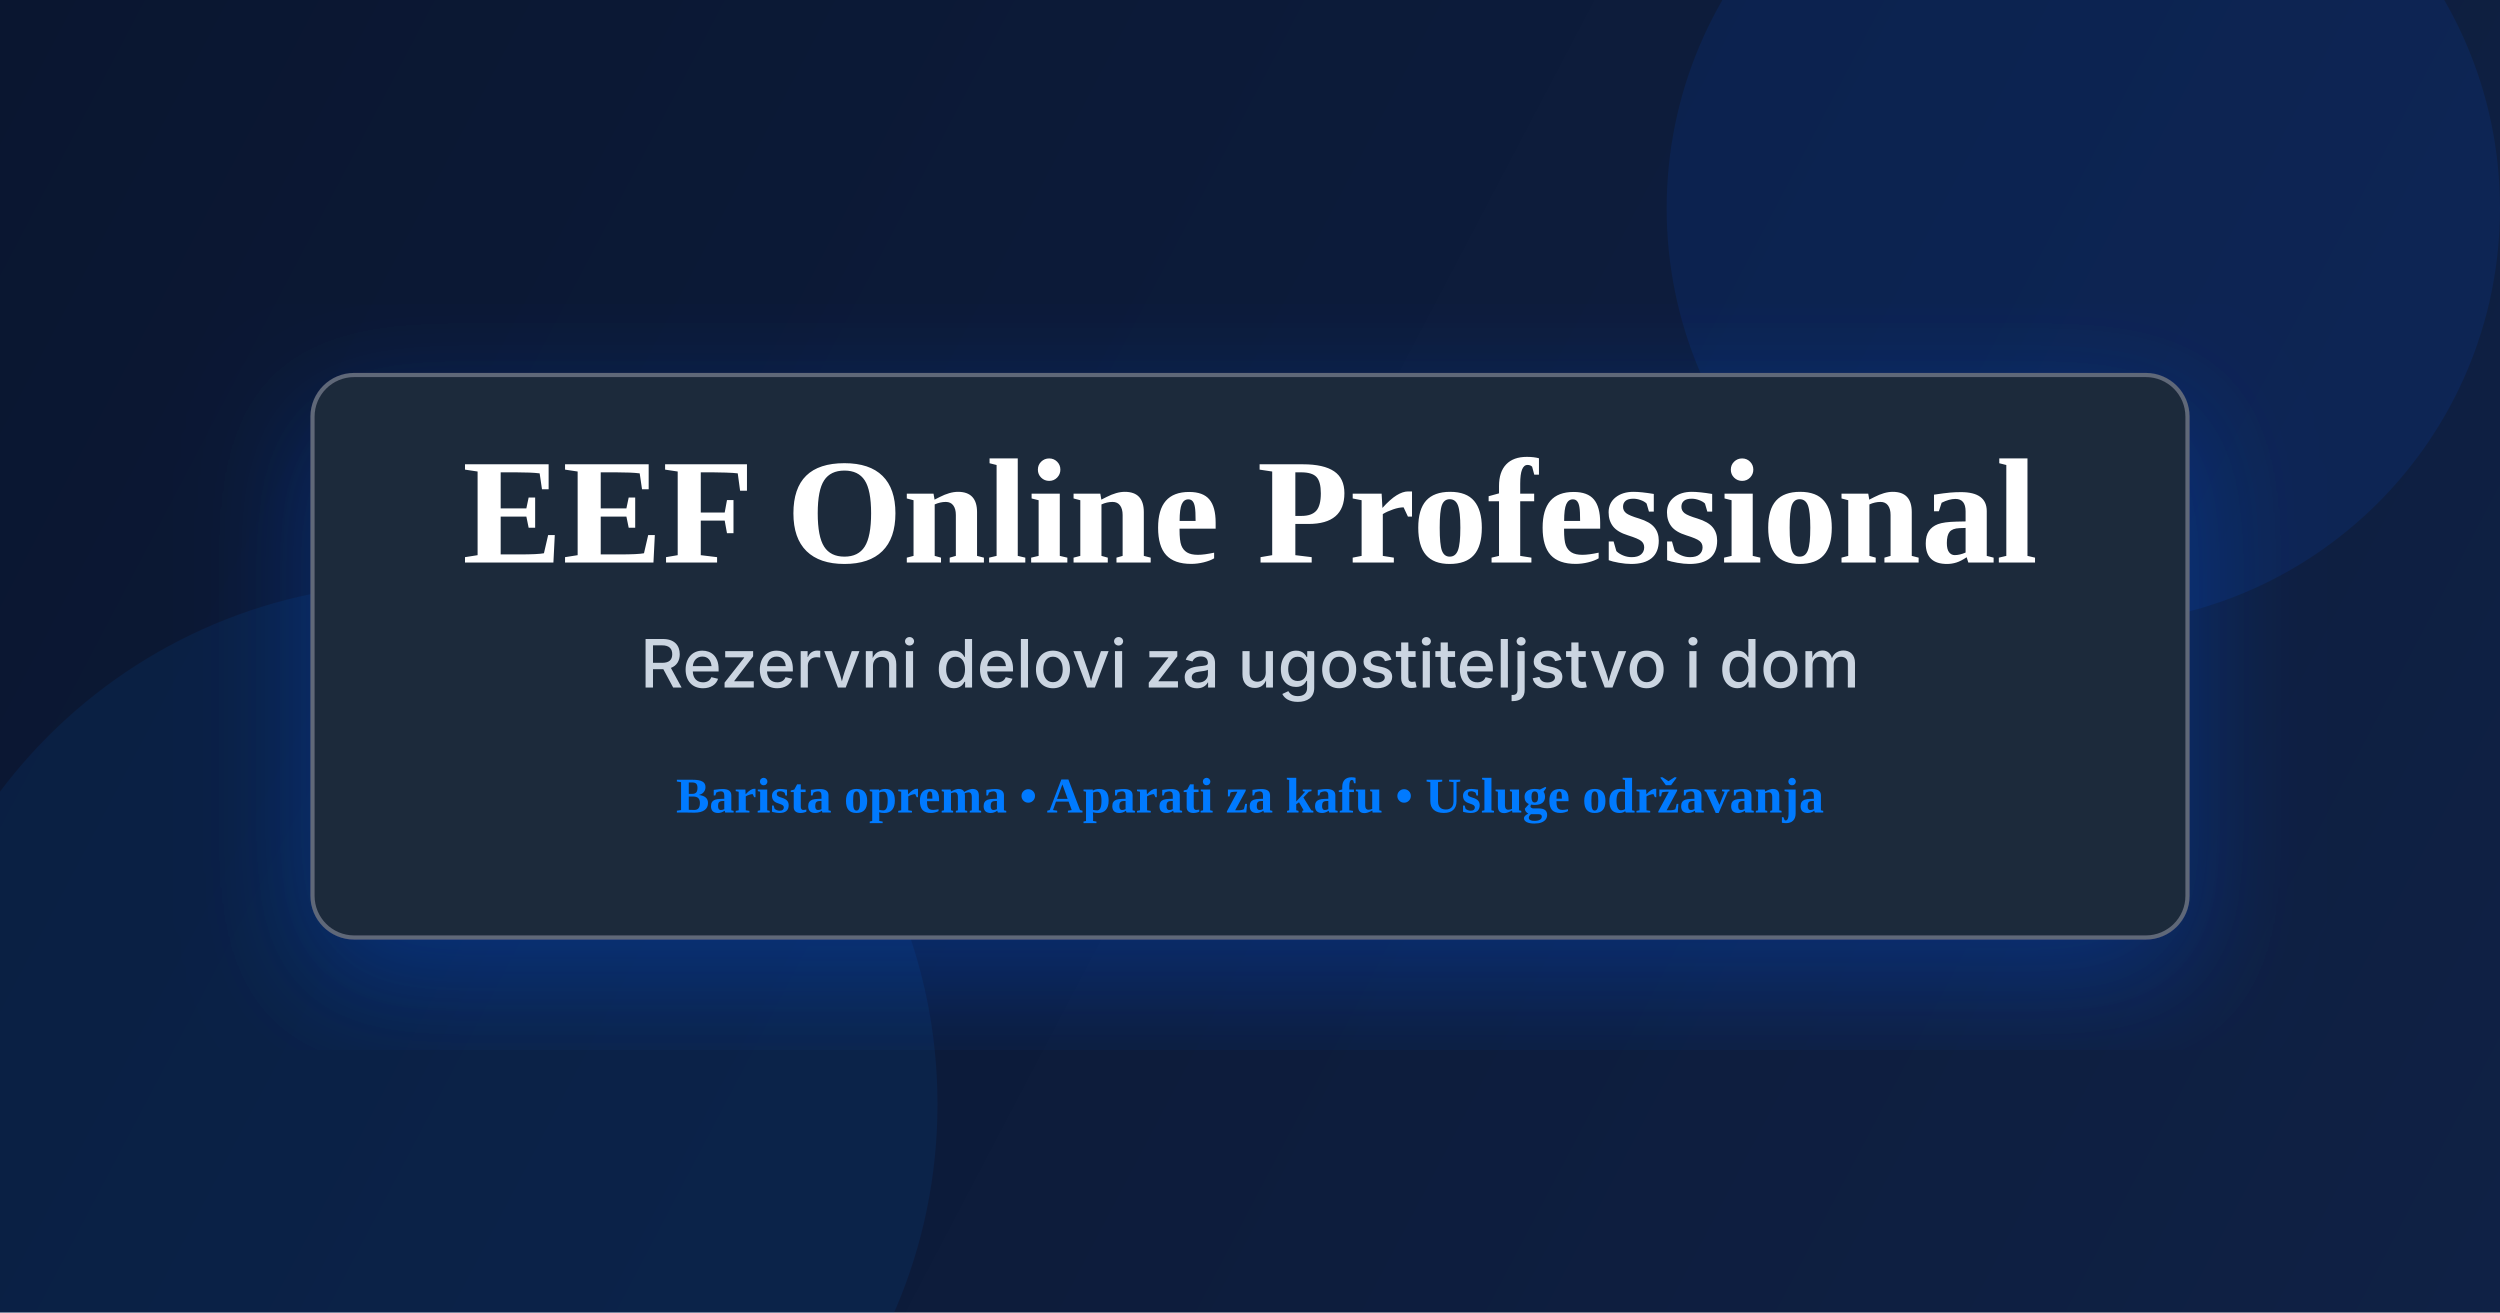
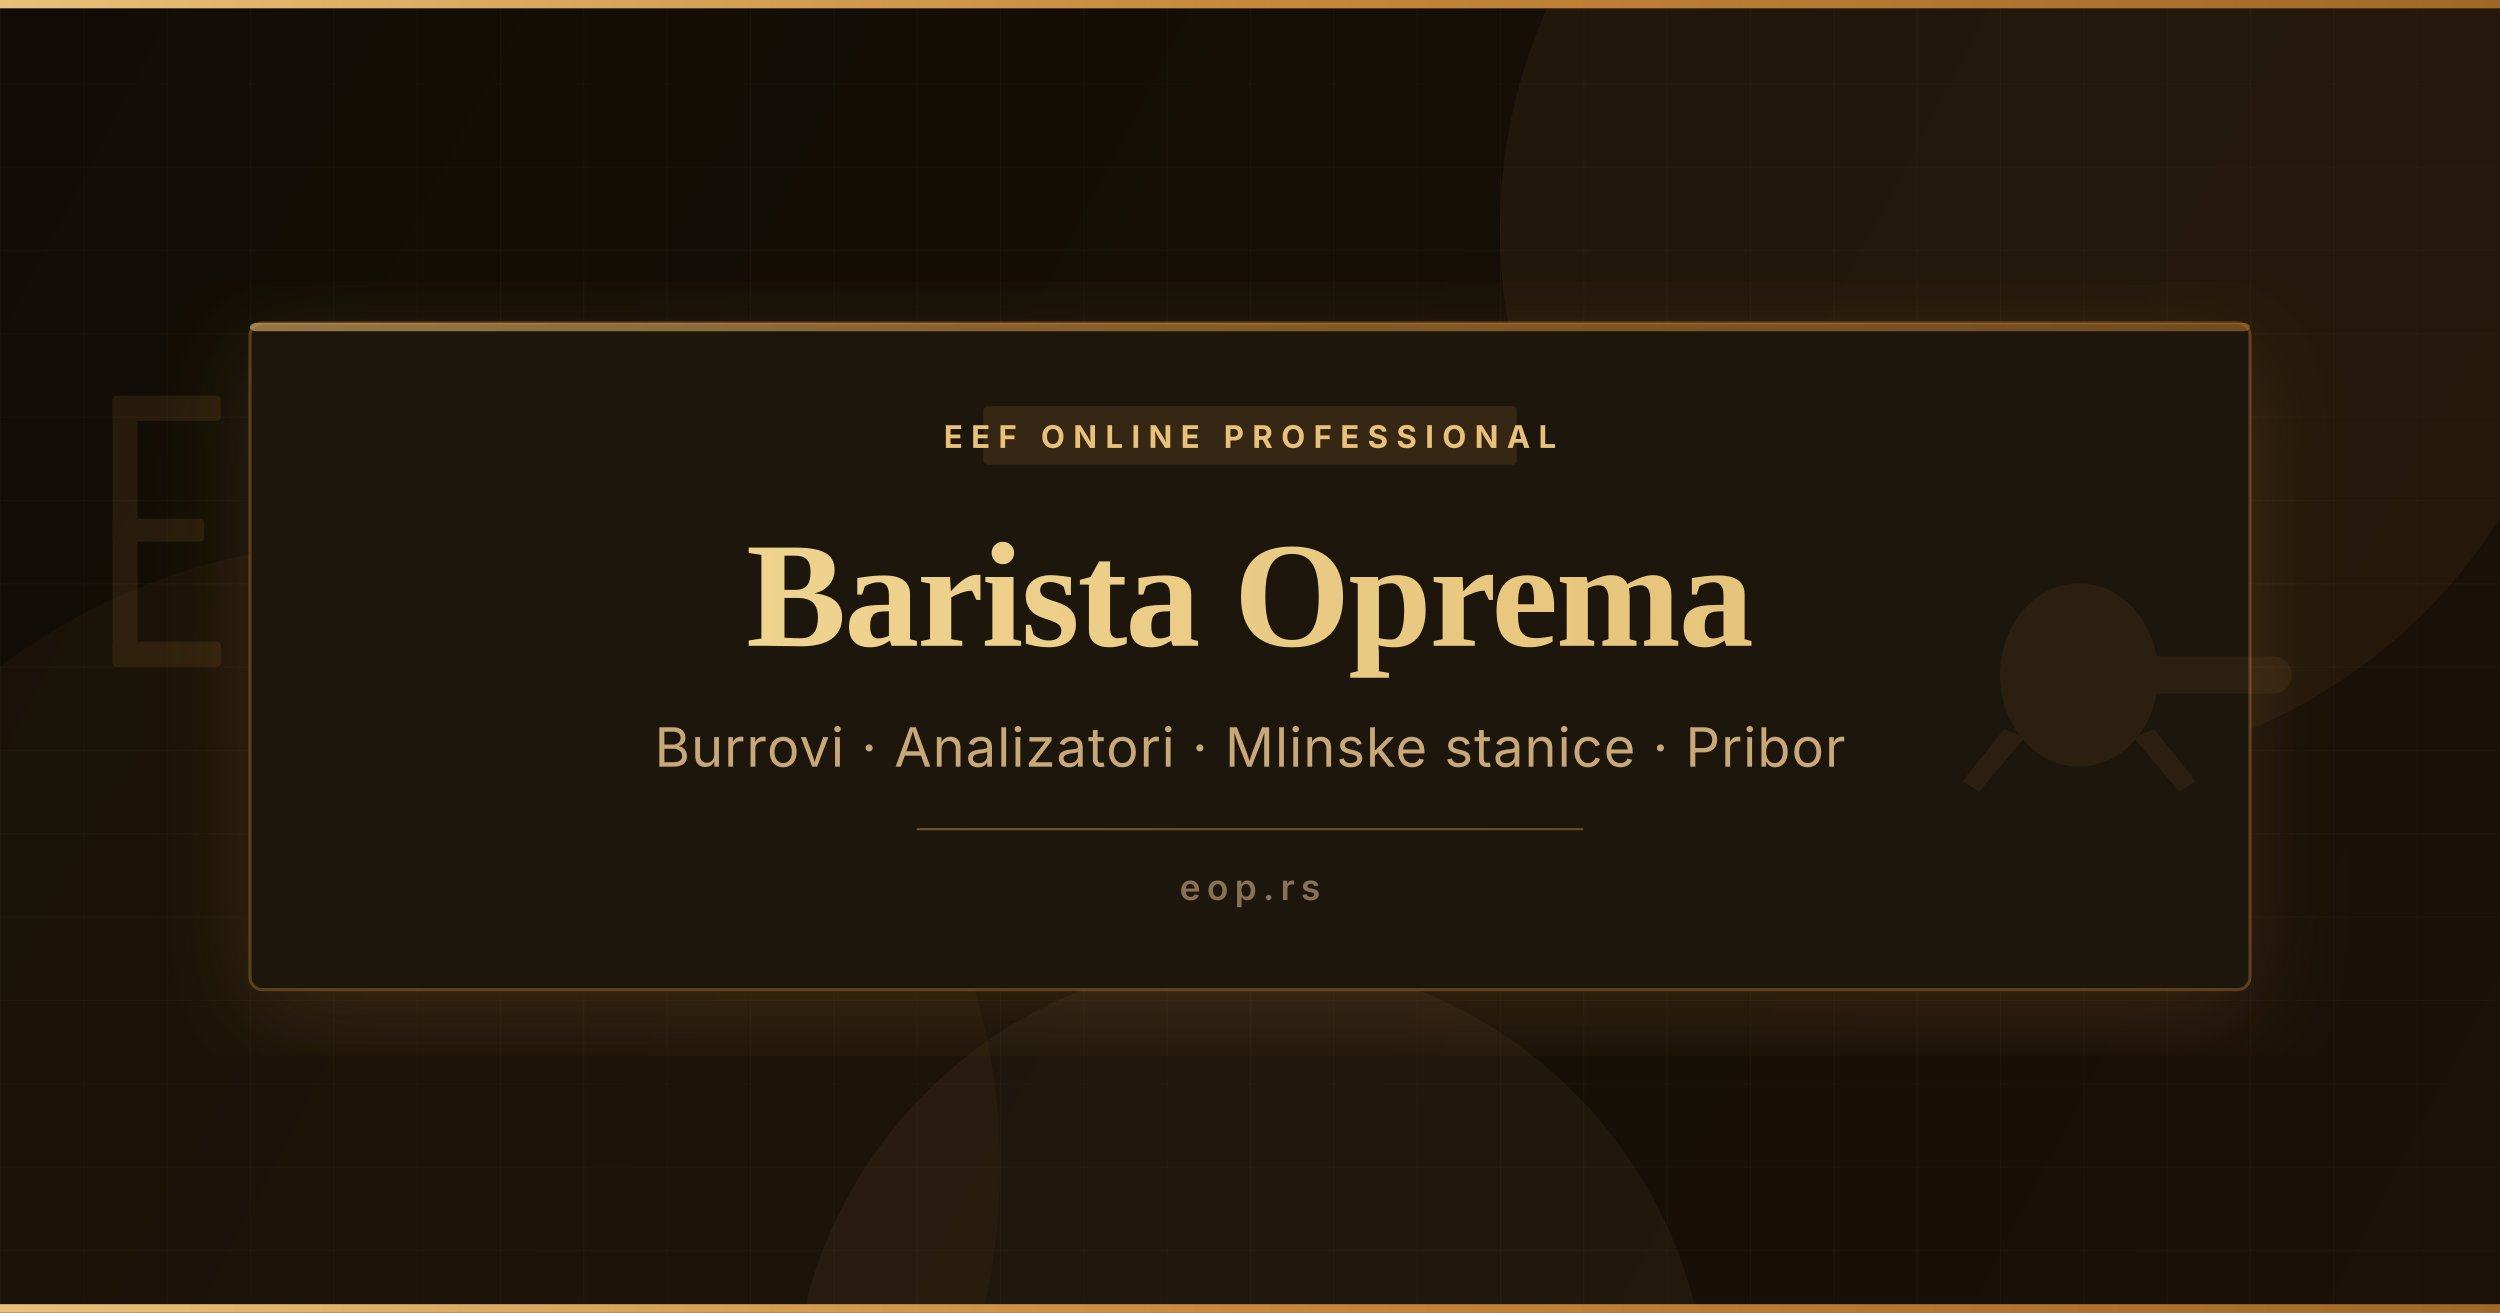
- <svg xmlns="http://www.w3.org/2000/svg" viewBox="0 0 1200 630" style="width: 1200px; height: 630px;">
+ <svg xmlns="http://www.w3.org/2000/svg" viewBox="0 0 1200 630">
  <defs>
    <linearGradient id="bg" x1="0" y1="0" x2="1200" y2="630" gradientUnits="userSpaceOnUse">
-       <stop offset="0%" stop-color="#0A1630" />
-       <stop offset="100%" stop-color="#0F2145" />
+       <stop offset="0%" stop-color="#110d06" />
+       <stop offset="100%" stop-color="#1a1108" />
    </linearGradient>
-     <linearGradient id="brand" x1="0" y1="0" x2="1200" y2="630" gradientUnits="userSpaceOnUse">
-       <stop offset="0%" stop-color="#007AFF" />
-       <stop offset="100%" stop-color="#005BFF" />
+     <linearGradient id="copper" x1="0" y1="0" x2="1200" y2="0" gradientUnits="userSpaceOnUse">
+       <stop offset="0%" stop-color="#e8c07a" />
+       <stop offset="50%" stop-color="#c8883a" />
+       <stop offset="100%" stop-color="#a06828" />
    </linearGradient>
-     <filter id="shadow" x="-20%" y="-20%" width="140%" height="140%">
-       <feDropShadow dx="0" dy="20" stdDeviation="30" flood-color="#005BFF" flood-opacity="0.3" />
+     <linearGradient id="crema" x1="0" y1="0" x2="1200" y2="0" gradientUnits="userSpaceOnUse">
+       <stop offset="0%" stop-color="#f5dfa0" />
+       <stop offset="100%" stop-color="#e0b86a" />
+     </linearGradient>
+     <filter id="glow" x="-10%" y="-30%" width="120%" height="160%">
+       <feGaussianBlur in="SourceGraphic" stdDeviation="18" result="blur" />
+       <feComposite in="SourceGraphic" in2="blur" operator="over" />
+     </filter>
+     <filter id="card-shadow">
+       <feDropShadow dx="0" dy="12" stdDeviation="24" flood-color="#c8883a" flood-opacity="0.18" />
    </filter>
  </defs>
  <rect width="1200" height="630" fill="url(#bg)" />
-   <circle cx="1000" cy="100" r="200" fill="#005BFF" opacity="0.1" />
-   <circle cx="200" cy="530" r="250" fill="#007AFF" opacity="0.08" />
-   <g filter="url(#shadow)">
-     <rect x="150" y="180" width="900" height="270" rx="20" fill="#1E293B" stroke="#5F6878" stroke-width="2" />
+   <circle cx="980" cy="110" r="260" fill="#c8883a" opacity="0.07" />
+   <circle cx="180" cy="560" r="300" fill="#a06828" opacity="0.06" />
+   <circle cx="600" cy="680" r="220" fill="#e8c07a" opacity="0.05" />
+   <pattern id="grid" width="40" height="40" patternUnits="userSpaceOnUse">
+     <path d="M40 0 L0 0 0 40" fill="none" stroke="#c8883a" stroke-width="0.3" opacity="0.12" />
+   </pattern>
+   <rect width="1200" height="630" fill="url(#grid)" />
+   <g opacity="0.12" transform="translate(54, 190)">
+     <rect x="0" y="0" width="52" height="12" rx="2" fill="#c8883a" />
+     <rect x="0" y="59" width="44" height="11" rx="2" fill="#c8883a" />
+     <rect x="0" y="118" width="52" height="12" rx="2" fill="#c8883a" />
+     <rect x="0" y="0" width="12" height="130" rx="2" fill="#c8883a" />
  </g>
-   <text x="600" y="270" text-anchor="middle" fill="white" font-family="Exo 2, Inter, Arial, sans-serif" font-size="72" font-weight="800">
-     EEF Online Professional
+   <rect x="0" y="0" width="1200" height="4" fill="url(#copper)" />
+   <rect x="120" y="155" width="960" height="320" rx="6" fill="#1e1509" stroke="#c8883a" stroke-width="1.5" stroke-opacity="0.35" filter="url(#card-shadow)" />
+   <rect x="120" y="155" width="960" height="4" rx="3" fill="url(#copper)" opacity="0.6" />
+   <rect x="472" y="195" width="256" height="28" rx="2" fill="#c8883a" opacity="0.15" />
+   <text x="600" y="215" text-anchor="middle" fill="#e8c07a" font-family="'Exo 2', 'Inter', Arial, sans-serif" font-size="15" font-weight="700" letter-spacing="4">
+     EEF ONLINE PROFESSIONAL
  </text>
-   <text x="600" y="330" text-anchor="middle" fill="#CBD5E1" font-family="Inter, Arial, sans-serif" font-size="32" font-weight="500">
-     Rezervni delovi za ugostiteljstvo i dom
+   <text x="600" y="310" text-anchor="middle" font-family="'Georgia', 'Times New Roman', serif" font-size="72" font-weight="700" letter-spacing="-1" fill="url(#crema)">
+     Barista Oprema
  </text>
-   <text x="600" y="390" text-anchor="middle" fill="#007AFF" font-family="Exo 2, Inter, Arial, sans-serif" font-size="24" font-weight="700">
-     Barista oprema • Aparati za kafu • Usluge održavanja
+   <text x="600" y="368" text-anchor="middle" fill="#c8a878" font-family="'Inter', Arial, sans-serif" font-size="26" font-weight="400" letter-spacing="0.5">
+     Burrovi · Analizatori · Mlinske stanice · Pribor
  </text>
+   <line x1="440" y1="398" x2="760" y2="398" stroke="url(#copper)" stroke-width="1" opacity="0.5" />
+   <text x="600" y="432" text-anchor="middle" fill="#8a7054" font-family="'Exo 2', 'Inter', Arial, sans-serif" font-size="17" font-weight="600" letter-spacing="3">
+     eop.rs
+   </text>
+   <rect x="0" y="626" width="1200" height="4" fill="url(#copper)" />
+   <g transform="translate(970, 260)" opacity="0.08" fill="#c8883a">
+     <rect x="40" y="55" width="90" height="18" rx="9" />
+     <ellipse cx="28" cy="64" rx="38" ry="44" />
+     <path d="M -8 90 Q -20 105 -28 115 L -20 120 Q -10 108 2 94 Z" />
+     <path d="M 64 90 Q 76 105 84 115 L 76 120 Q 66 108 54 94 Z" />
+   </g>
</svg>
